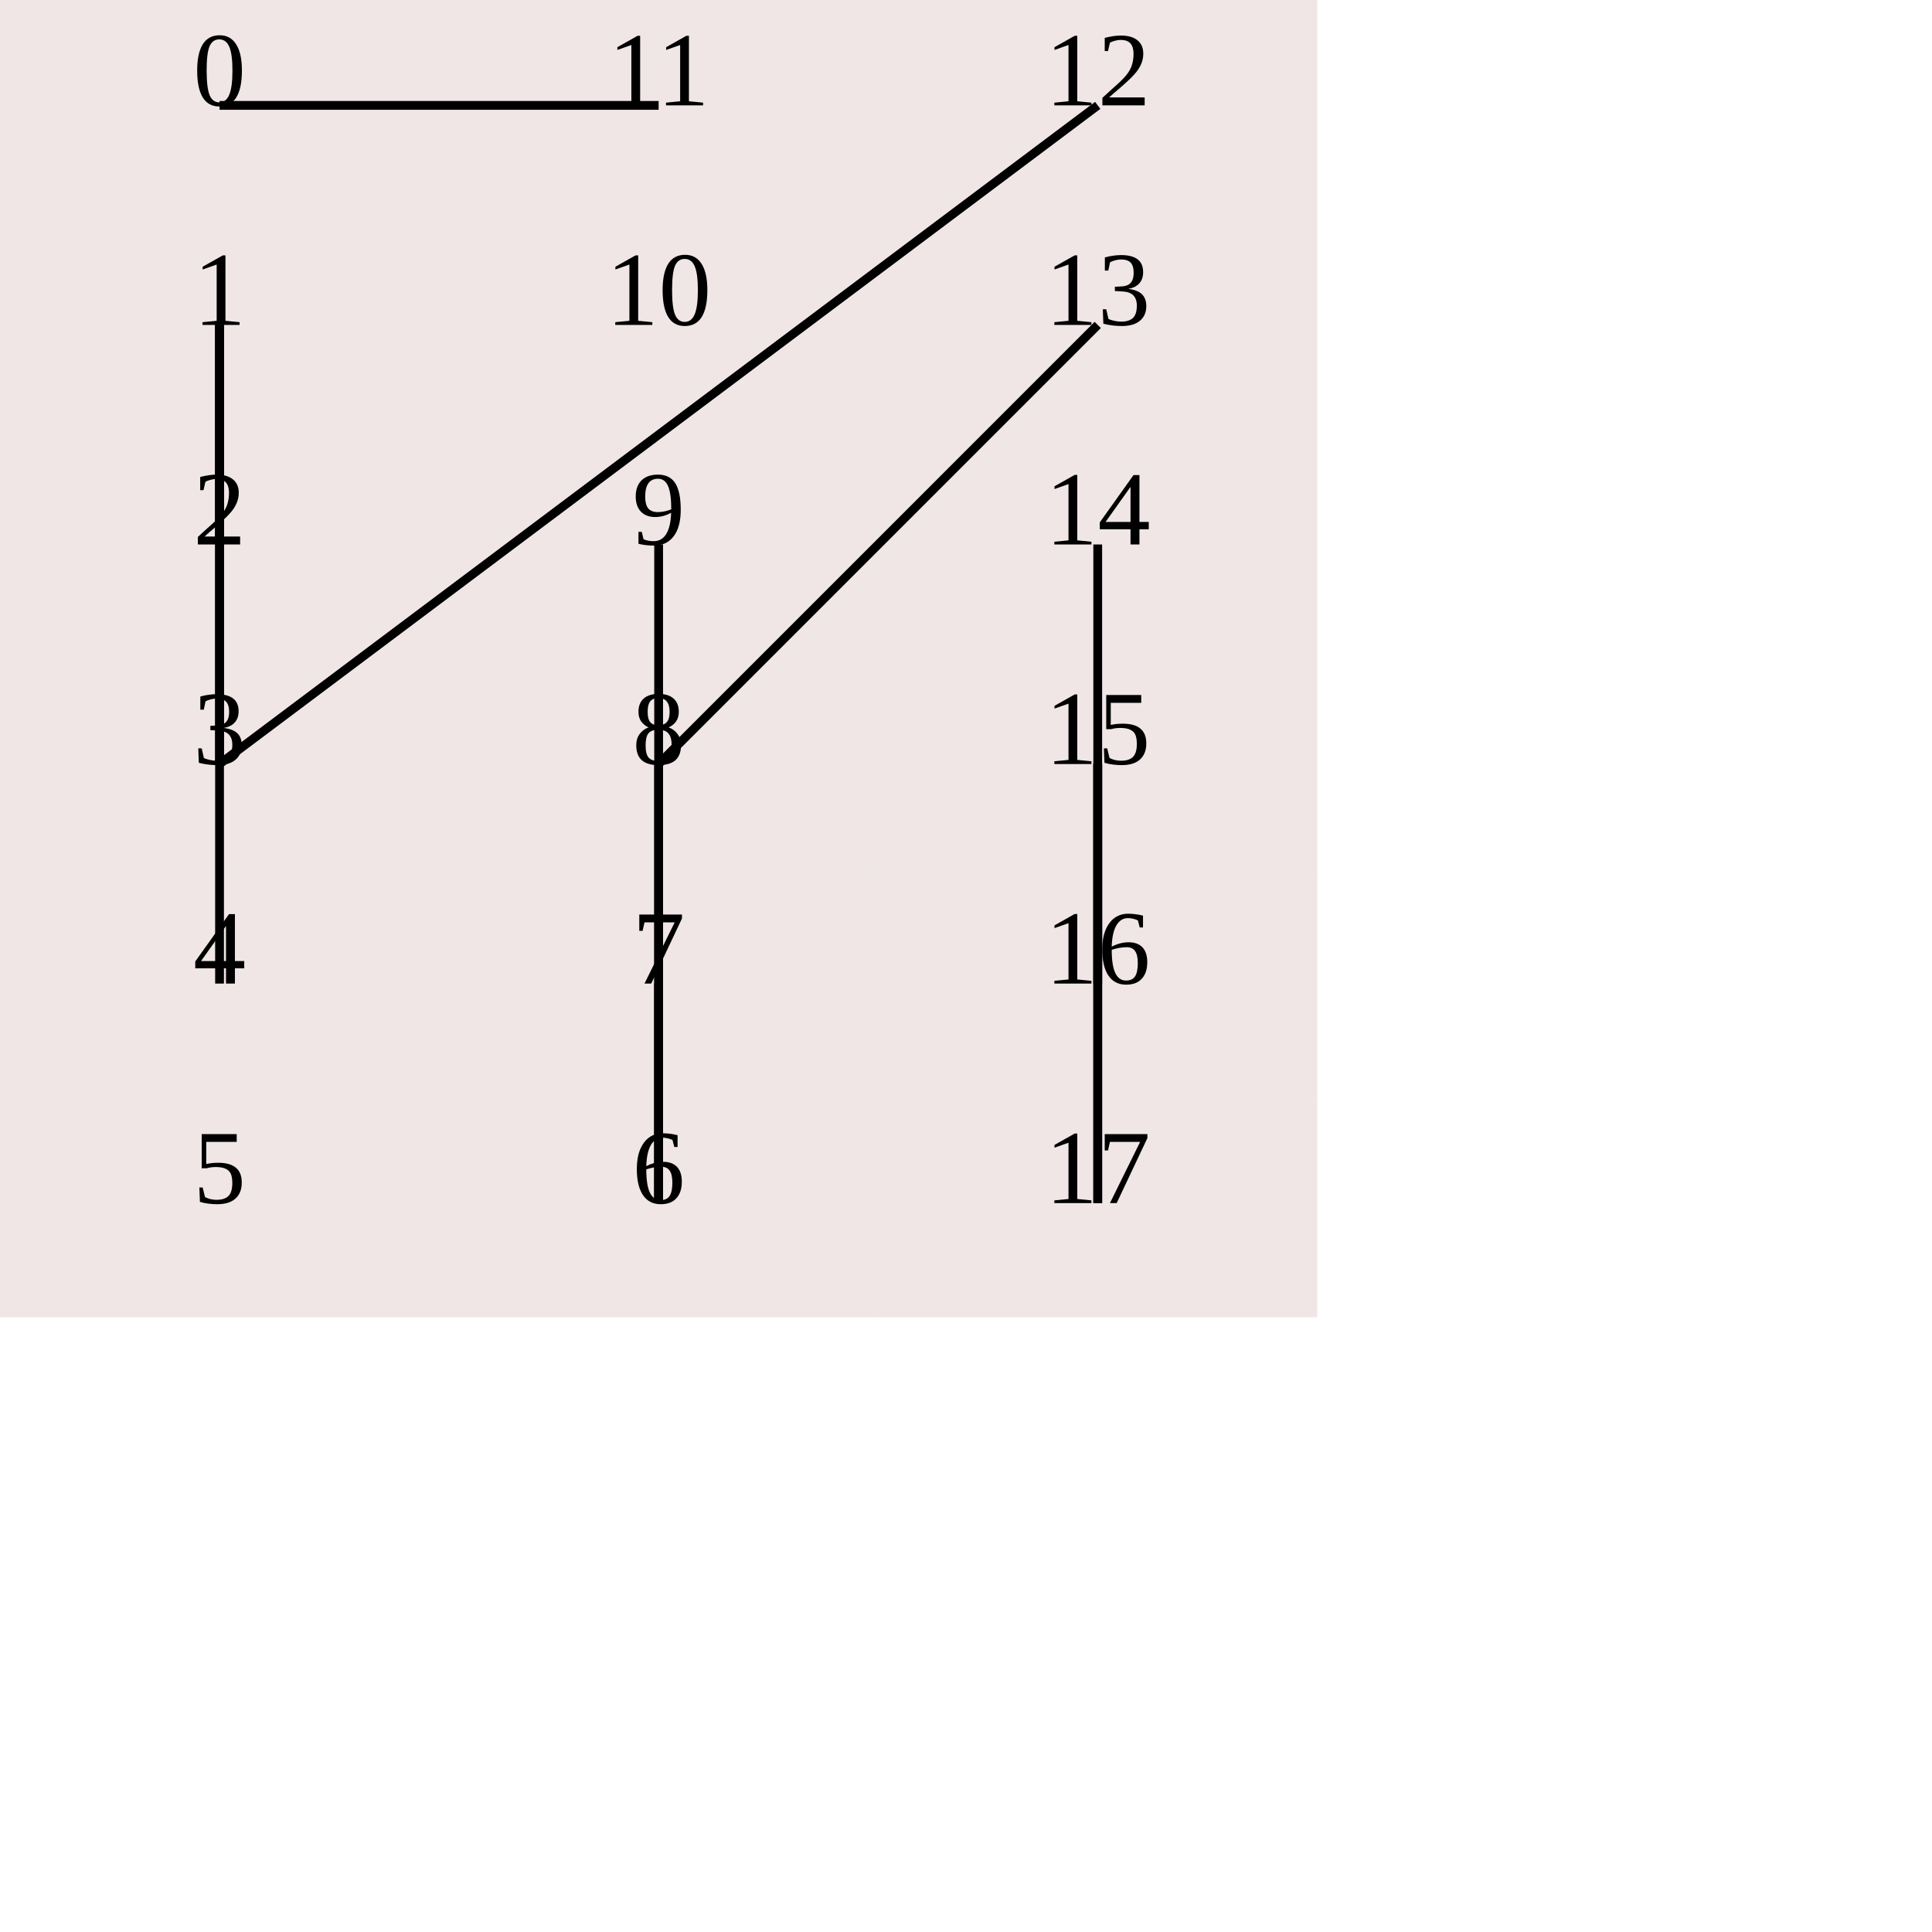
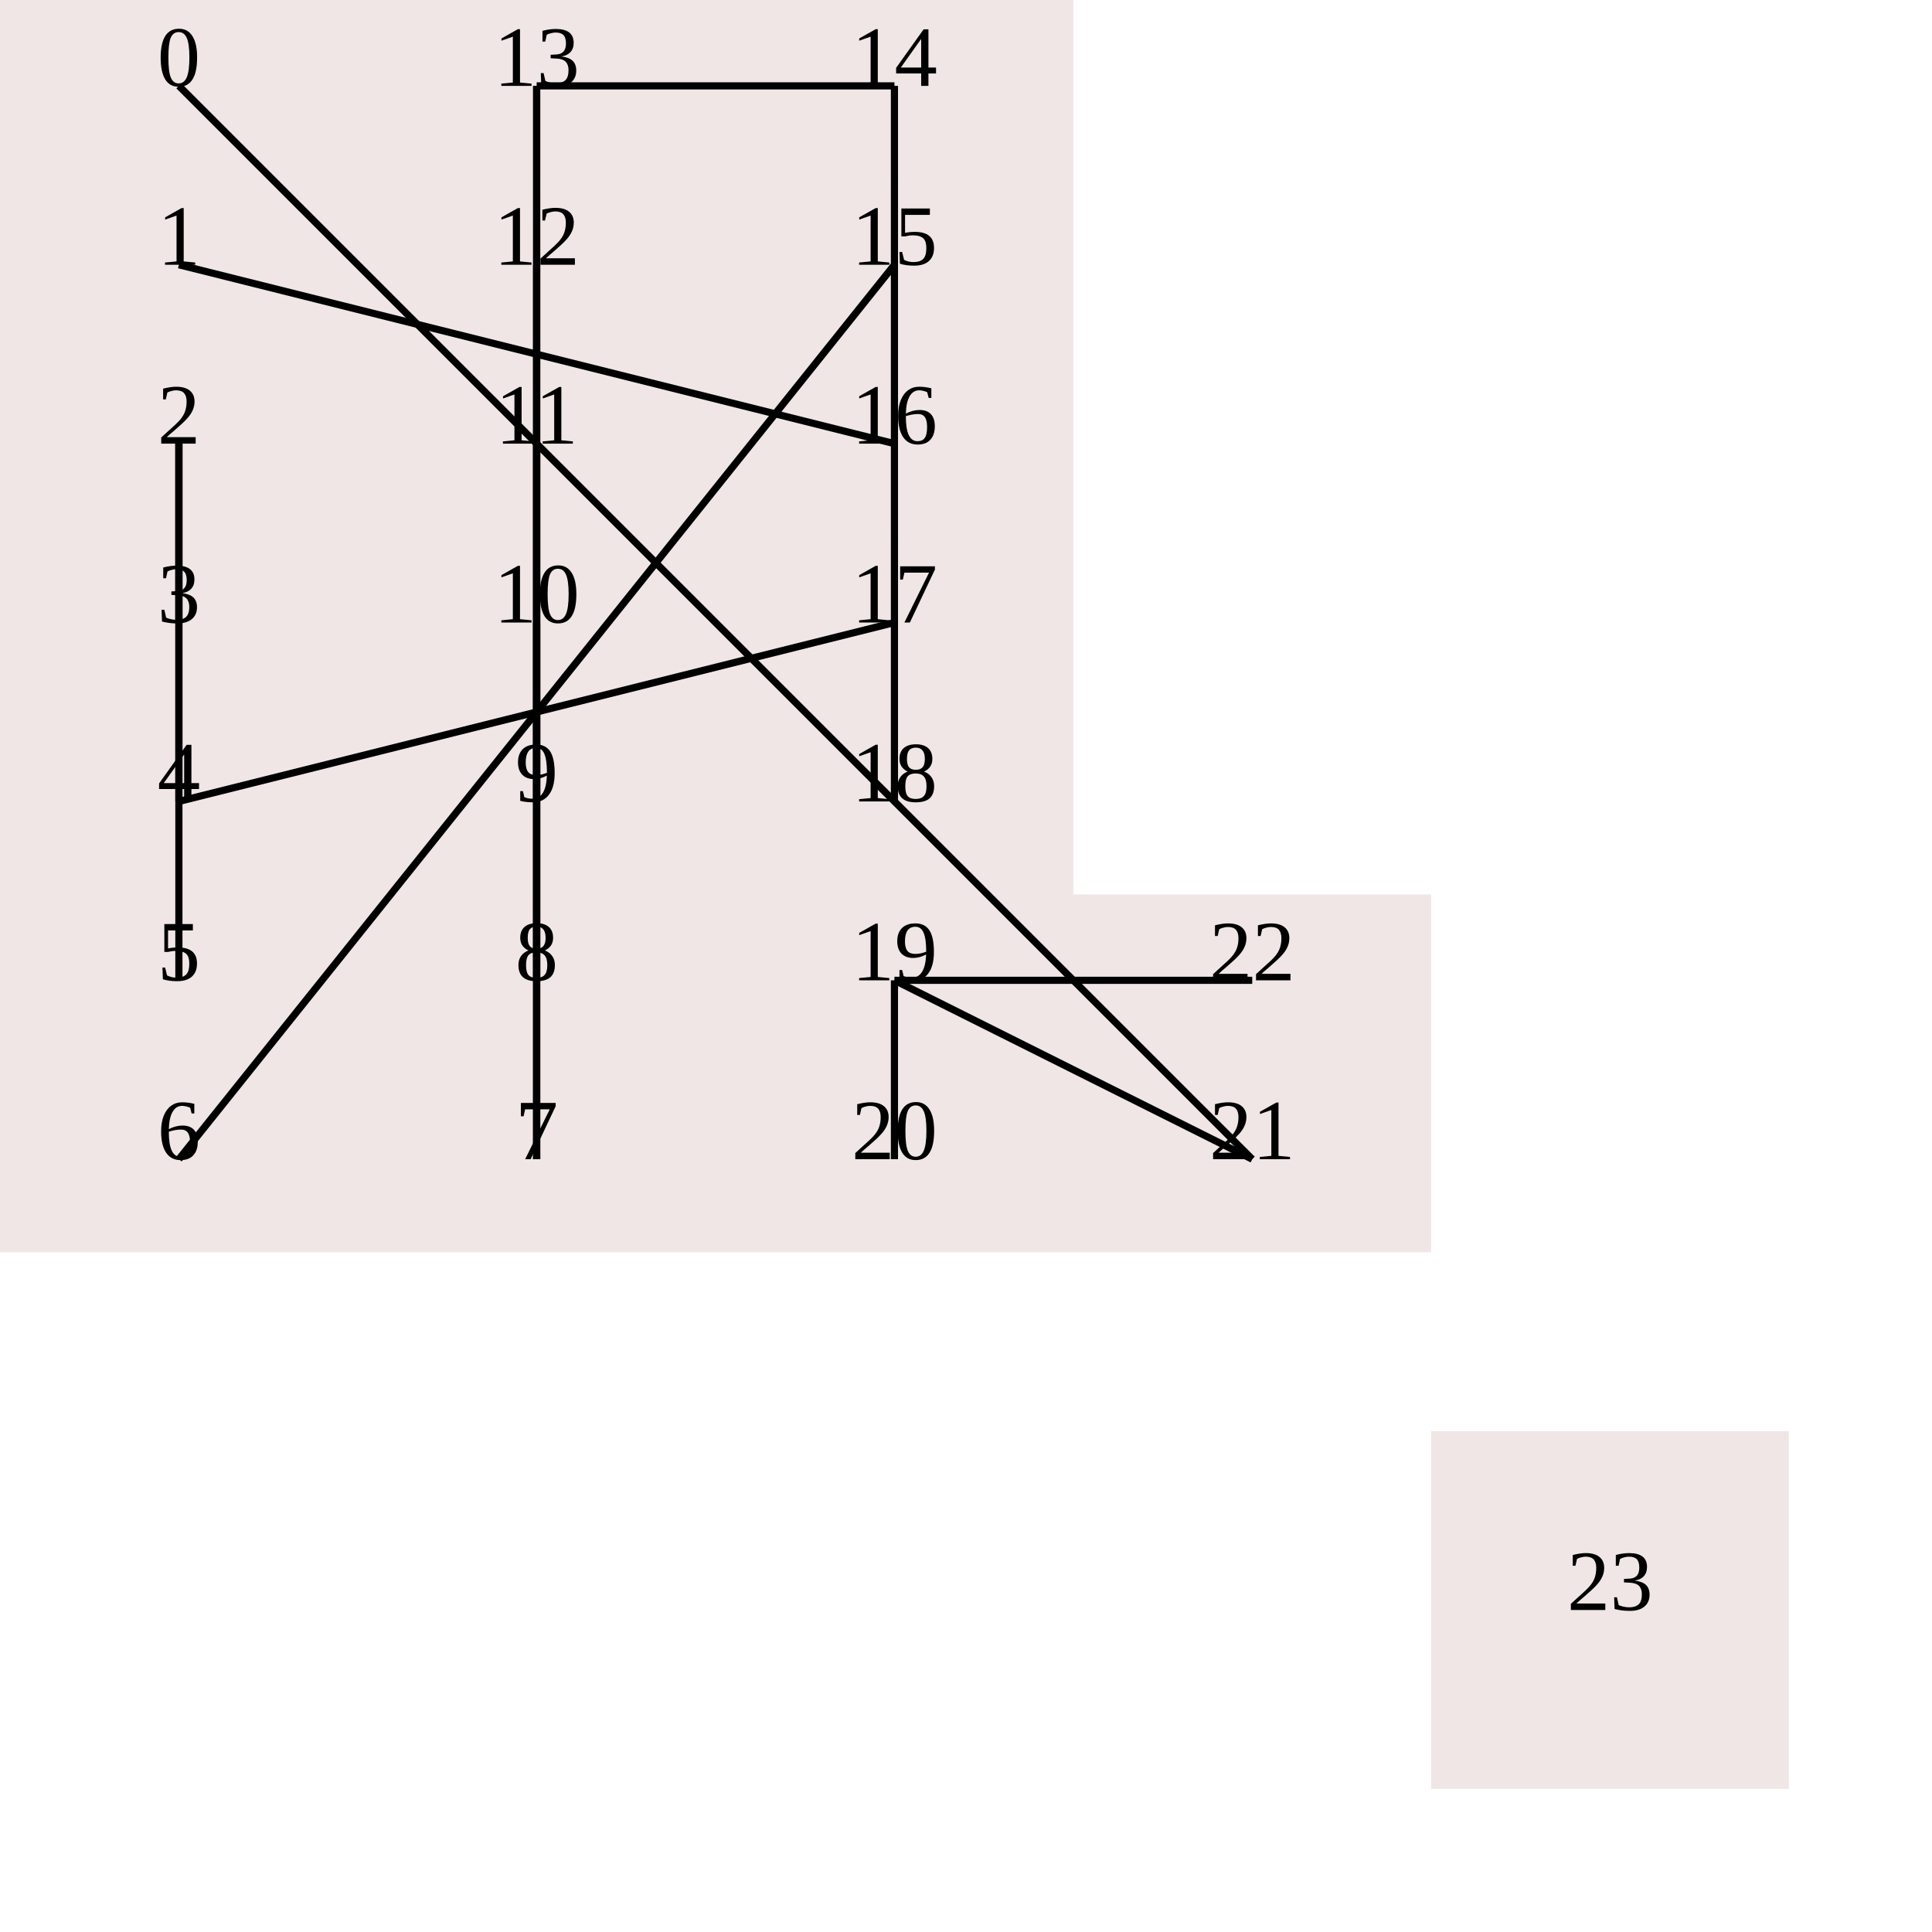
- <svg xmlns="http://www.w3.org/2000/svg" width="220" height="220">
-   <rect x="0" y="0" width="220" height="220" fill="rgb(255,255,255)" />
-   <rect x="0" y="0" width="200" height="200" fill="rgba(255,255,255,1)" />
+ <svg xmlns="http://www.w3.org/2000/svg" width="270" height="270">
+   <rect x="0" y="0" width="270" height="270" fill="rgb(255,255,255)" />
+   <rect x="0" y="0" width="225" height="225" fill="rgba(255,255,255,1)" />
  <rect x="0" y="0" width="50" height="25" fill="rgba(100,0,0,0.1)" />
  <text x="25" y="12" text-anchor="middle" alignment-baseline="middle" fill="black">0</text>
  <rect x="0" y="25" width="50" height="25" fill="rgba(100,0,0,0.1)" />
  <text x="25" y="37" text-anchor="middle" alignment-baseline="middle" fill="black">1</text>
  <rect x="0" y="50" width="50" height="25" fill="rgba(100,0,0,0.1)" />
  <text x="25" y="62" text-anchor="middle" alignment-baseline="middle" fill="black">2</text>
  <rect x="0" y="75" width="50" height="25" fill="rgba(100,0,0,0.1)" />
  <text x="25" y="87" text-anchor="middle" alignment-baseline="middle" fill="black">3</text>
  <rect x="0" y="100" width="50" height="25" fill="rgba(100,0,0,0.1)" />
  <text x="25" y="112" text-anchor="middle" alignment-baseline="middle" fill="black">4</text>
  <rect x="0" y="125" width="50" height="25" fill="rgba(100,0,0,0.1)" />
  <text x="25" y="137" text-anchor="middle" alignment-baseline="middle" fill="black">5</text>
+   <rect x="0" y="150" width="50" height="25" fill="rgba(100,0,0,0.1)" />
+   <text x="25" y="162" text-anchor="middle" alignment-baseline="middle" fill="black">6</text>
+   <rect x="50" y="150" width="50" height="25" fill="rgba(100,0,0,0.1)" />
+   <text x="75" y="162" text-anchor="middle" alignment-baseline="middle" fill="black">7</text>
  <rect x="50" y="125" width="50" height="25" fill="rgba(100,0,0,0.1)" />
-   <text x="75" y="137" text-anchor="middle" alignment-baseline="middle" fill="black">6</text>
+   <text x="75" y="137" text-anchor="middle" alignment-baseline="middle" fill="black">8</text>
  <rect x="50" y="100" width="50" height="25" fill="rgba(100,0,0,0.1)" />
-   <text x="75" y="112" text-anchor="middle" alignment-baseline="middle" fill="black">7</text>
+   <text x="75" y="112" text-anchor="middle" alignment-baseline="middle" fill="black">9</text>
  <rect x="50" y="75" width="50" height="25" fill="rgba(100,0,0,0.1)" />
-   <text x="75" y="87" text-anchor="middle" alignment-baseline="middle" fill="black">8</text>
+   <text x="75" y="87" text-anchor="middle" alignment-baseline="middle" fill="black">10</text>
  <rect x="50" y="50" width="50" height="25" fill="rgba(100,0,0,0.1)" />
-   <text x="75" y="62" text-anchor="middle" alignment-baseline="middle" fill="black">9</text>
+   <text x="75" y="62" text-anchor="middle" alignment-baseline="middle" fill="black">11</text>
  <rect x="50" y="25" width="50" height="25" fill="rgba(100,0,0,0.1)" />
-   <text x="75" y="37" text-anchor="middle" alignment-baseline="middle" fill="black">10</text>
+   <text x="75" y="37" text-anchor="middle" alignment-baseline="middle" fill="black">12</text>
  <rect x="50" y="0" width="50" height="25" fill="rgba(100,0,0,0.1)" />
-   <text x="75" y="12" text-anchor="middle" alignment-baseline="middle" fill="black">11</text>
+   <text x="75" y="12" text-anchor="middle" alignment-baseline="middle" fill="black">13</text>
  <rect x="100" y="0" width="50" height="25" fill="rgba(100,0,0,0.1)" />
-   <text x="125" y="12" text-anchor="middle" alignment-baseline="middle" fill="black">12</text>
+   <text x="125" y="12" text-anchor="middle" alignment-baseline="middle" fill="black">14</text>
  <rect x="100" y="25" width="50" height="25" fill="rgba(100,0,0,0.1)" />
-   <text x="125" y="37" text-anchor="middle" alignment-baseline="middle" fill="black">13</text>
+   <text x="125" y="37" text-anchor="middle" alignment-baseline="middle" fill="black">15</text>
  <rect x="100" y="50" width="50" height="25" fill="rgba(100,0,0,0.1)" />
-   <text x="125" y="62" text-anchor="middle" alignment-baseline="middle" fill="black">14</text>
+   <text x="125" y="62" text-anchor="middle" alignment-baseline="middle" fill="black">16</text>
  <rect x="100" y="75" width="50" height="25" fill="rgba(100,0,0,0.1)" />
-   <text x="125" y="87" text-anchor="middle" alignment-baseline="middle" fill="black">15</text>
+   <text x="125" y="87" text-anchor="middle" alignment-baseline="middle" fill="black">17</text>
  <rect x="100" y="100" width="50" height="25" fill="rgba(100,0,0,0.1)" />
-   <text x="125" y="112" text-anchor="middle" alignment-baseline="middle" fill="black">16</text>
+   <text x="125" y="112" text-anchor="middle" alignment-baseline="middle" fill="black">18</text>
  <rect x="100" y="125" width="50" height="25" fill="rgba(100,0,0,0.1)" />
-   <text x="125" y="137" text-anchor="middle" alignment-baseline="middle" fill="black">17</text>
-   <line x1="25" y1="12" x2="75" y2="12" stroke="black" stroke-width="1" />
-   <line x1="25" y1="37" x2="25" y2="112" stroke="black" stroke-width="1" />
-   <line x1="25" y1="37" x2="25" y2="62" stroke="black" stroke-width="1" />
-   <line x1="25" y1="37" x2="25" y2="87" stroke="black" stroke-width="1" />
-   <line x1="25" y1="87" x2="125" y2="12" stroke="black" stroke-width="1" />
+   <text x="125" y="137" text-anchor="middle" alignment-baseline="middle" fill="black">19</text>
+   <rect x="100" y="150" width="50" height="25" fill="rgba(100,0,0,0.1)" />
+   <text x="125" y="162" text-anchor="middle" alignment-baseline="middle" fill="black">20</text>
+   <rect x="150" y="150" width="50" height="25" fill="rgba(100,0,0,0.1)" />
+   <text x="175" y="162" text-anchor="middle" alignment-baseline="middle" fill="black">21</text>
+   <rect x="150" y="125" width="50" height="25" fill="rgba(100,0,0,0.1)" />
+   <text x="175" y="137" text-anchor="middle" alignment-baseline="middle" fill="black">22</text>
+   <rect x="200" y="200" width="50" height="50" fill="rgba(100,0,0,0.1)" />
+   <text x="225" y="225" text-anchor="middle" alignment-baseline="middle" fill="black">23</text>
+   <line x1="25" y1="12" x2="175" y2="162" stroke="black" stroke-width="1" />
+   <line x1="25" y1="37" x2="125" y2="62" stroke="black" stroke-width="1" />
+   <line x1="25" y1="62" x2="25" y2="137" stroke="black" stroke-width="1" />
+   <line x1="25" y1="62" x2="25" y2="112" stroke="black" stroke-width="1" />
+   <line x1="25" y1="62" x2="25" y2="87" stroke="black" stroke-width="1" />
+   <line x1="25" y1="112" x2="125" y2="87" stroke="black" stroke-width="1" />
+   <line x1="25" y1="162" x2="125" y2="37" stroke="black" stroke-width="1" />
+   <line x1="75" y1="162" x2="75" y2="87" stroke="black" stroke-width="1" />
+   <line x1="75" y1="162" x2="75" y2="137" stroke="black" stroke-width="1" />
+   <line x1="75" y1="162" x2="75" y2="112" stroke="black" stroke-width="1" />
+   <line x1="75" y1="137" x2="75" y2="37" stroke="black" stroke-width="1" />
  <line x1="75" y1="137" x2="75" y2="62" stroke="black" stroke-width="1" />
-   <line x1="75" y1="137" x2="75" y2="112" stroke="black" stroke-width="1" />
-   <line x1="75" y1="137" x2="75" y2="87" stroke="black" stroke-width="1" />
-   <line x1="75" y1="87" x2="125" y2="37" stroke="black" stroke-width="1" />
-   <line x1="125" y1="62" x2="125" y2="137" stroke="black" stroke-width="1" />
-   <line x1="125" y1="87" x2="125" y2="112" stroke="black" stroke-width="1" />
-   <line x1="125" y1="87" x2="125" y2="137" stroke="black" stroke-width="1" />
+   <line x1="75" y1="112" x2="75" y2="87" stroke="black" stroke-width="1" />
+   <line x1="75" y1="112" x2="75" y2="12" stroke="black" stroke-width="1" />
+   <line x1="75" y1="87" x2="75" y2="62" stroke="black" stroke-width="1" />
+   <line x1="75" y1="62" x2="75" y2="37" stroke="black" stroke-width="1" />
+   <line x1="75" y1="37" x2="75" y2="12" stroke="black" stroke-width="1" />
+   <line x1="75" y1="12" x2="125" y2="12" stroke="black" stroke-width="1" />
+   <line x1="125" y1="12" x2="125" y2="112" stroke="black" stroke-width="1" />
+   <line x1="125" y1="137" x2="175" y2="137" stroke="black" stroke-width="1" />
+   <line x1="125" y1="137" x2="125" y2="162" stroke="black" stroke-width="1" />
+   <line x1="125" y1="137" x2="175" y2="162" stroke="black" stroke-width="1" />
</svg>
